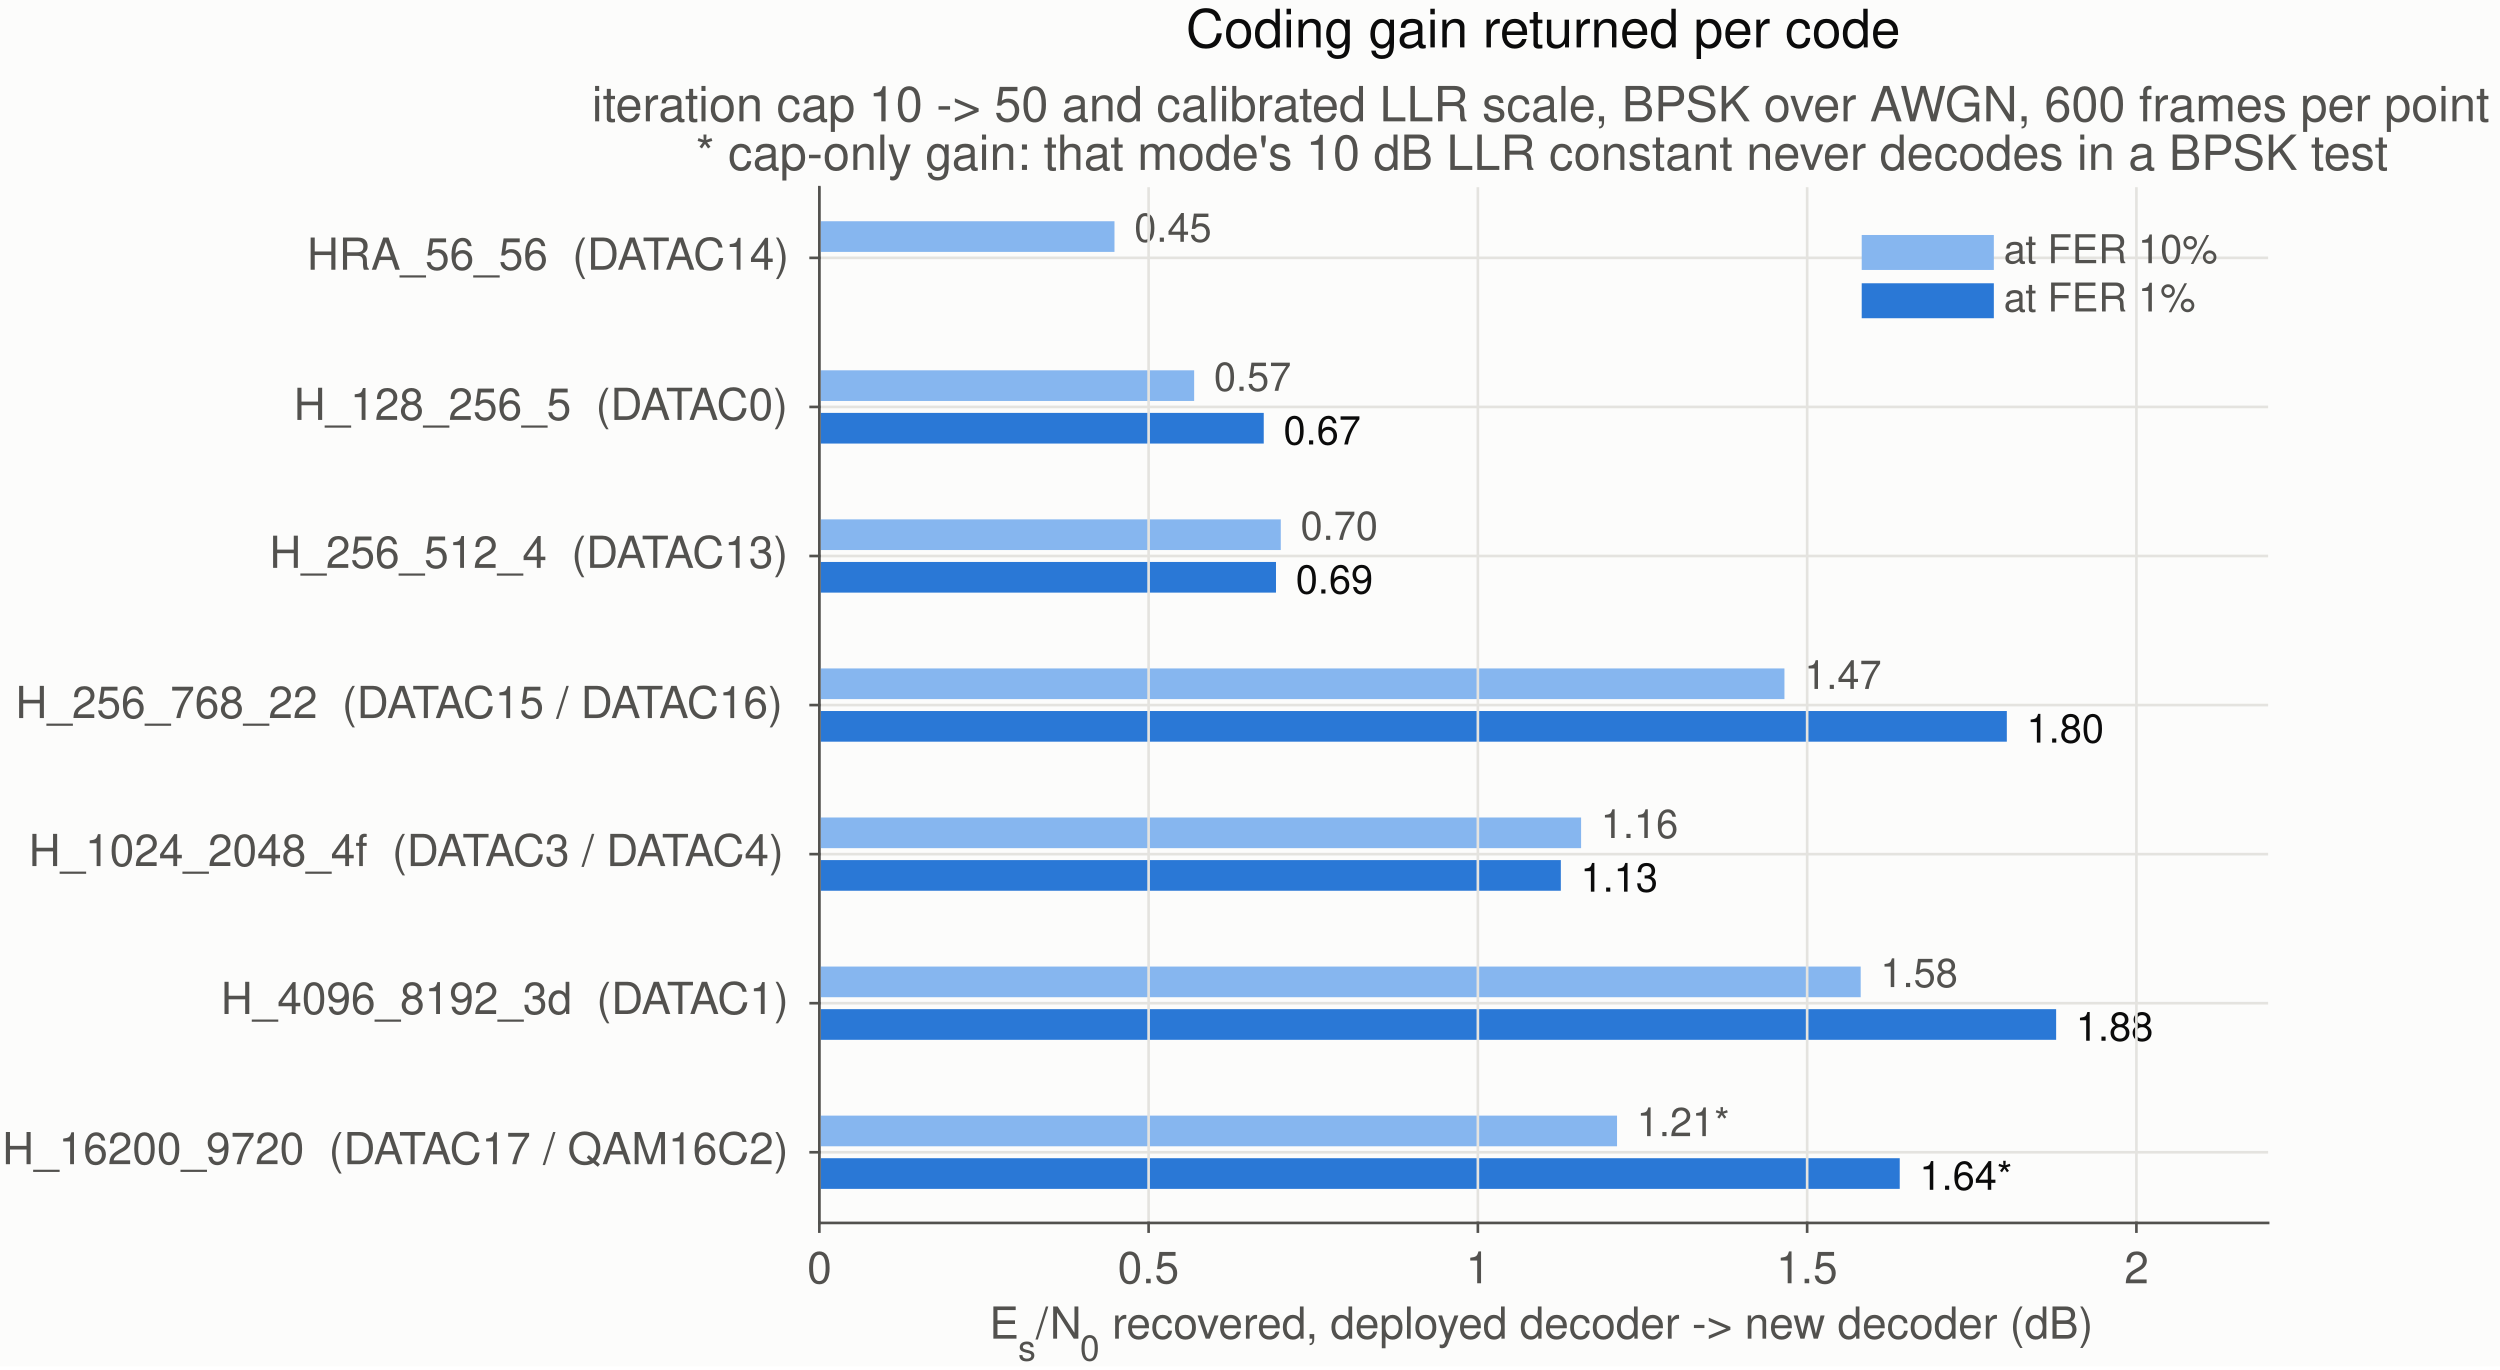
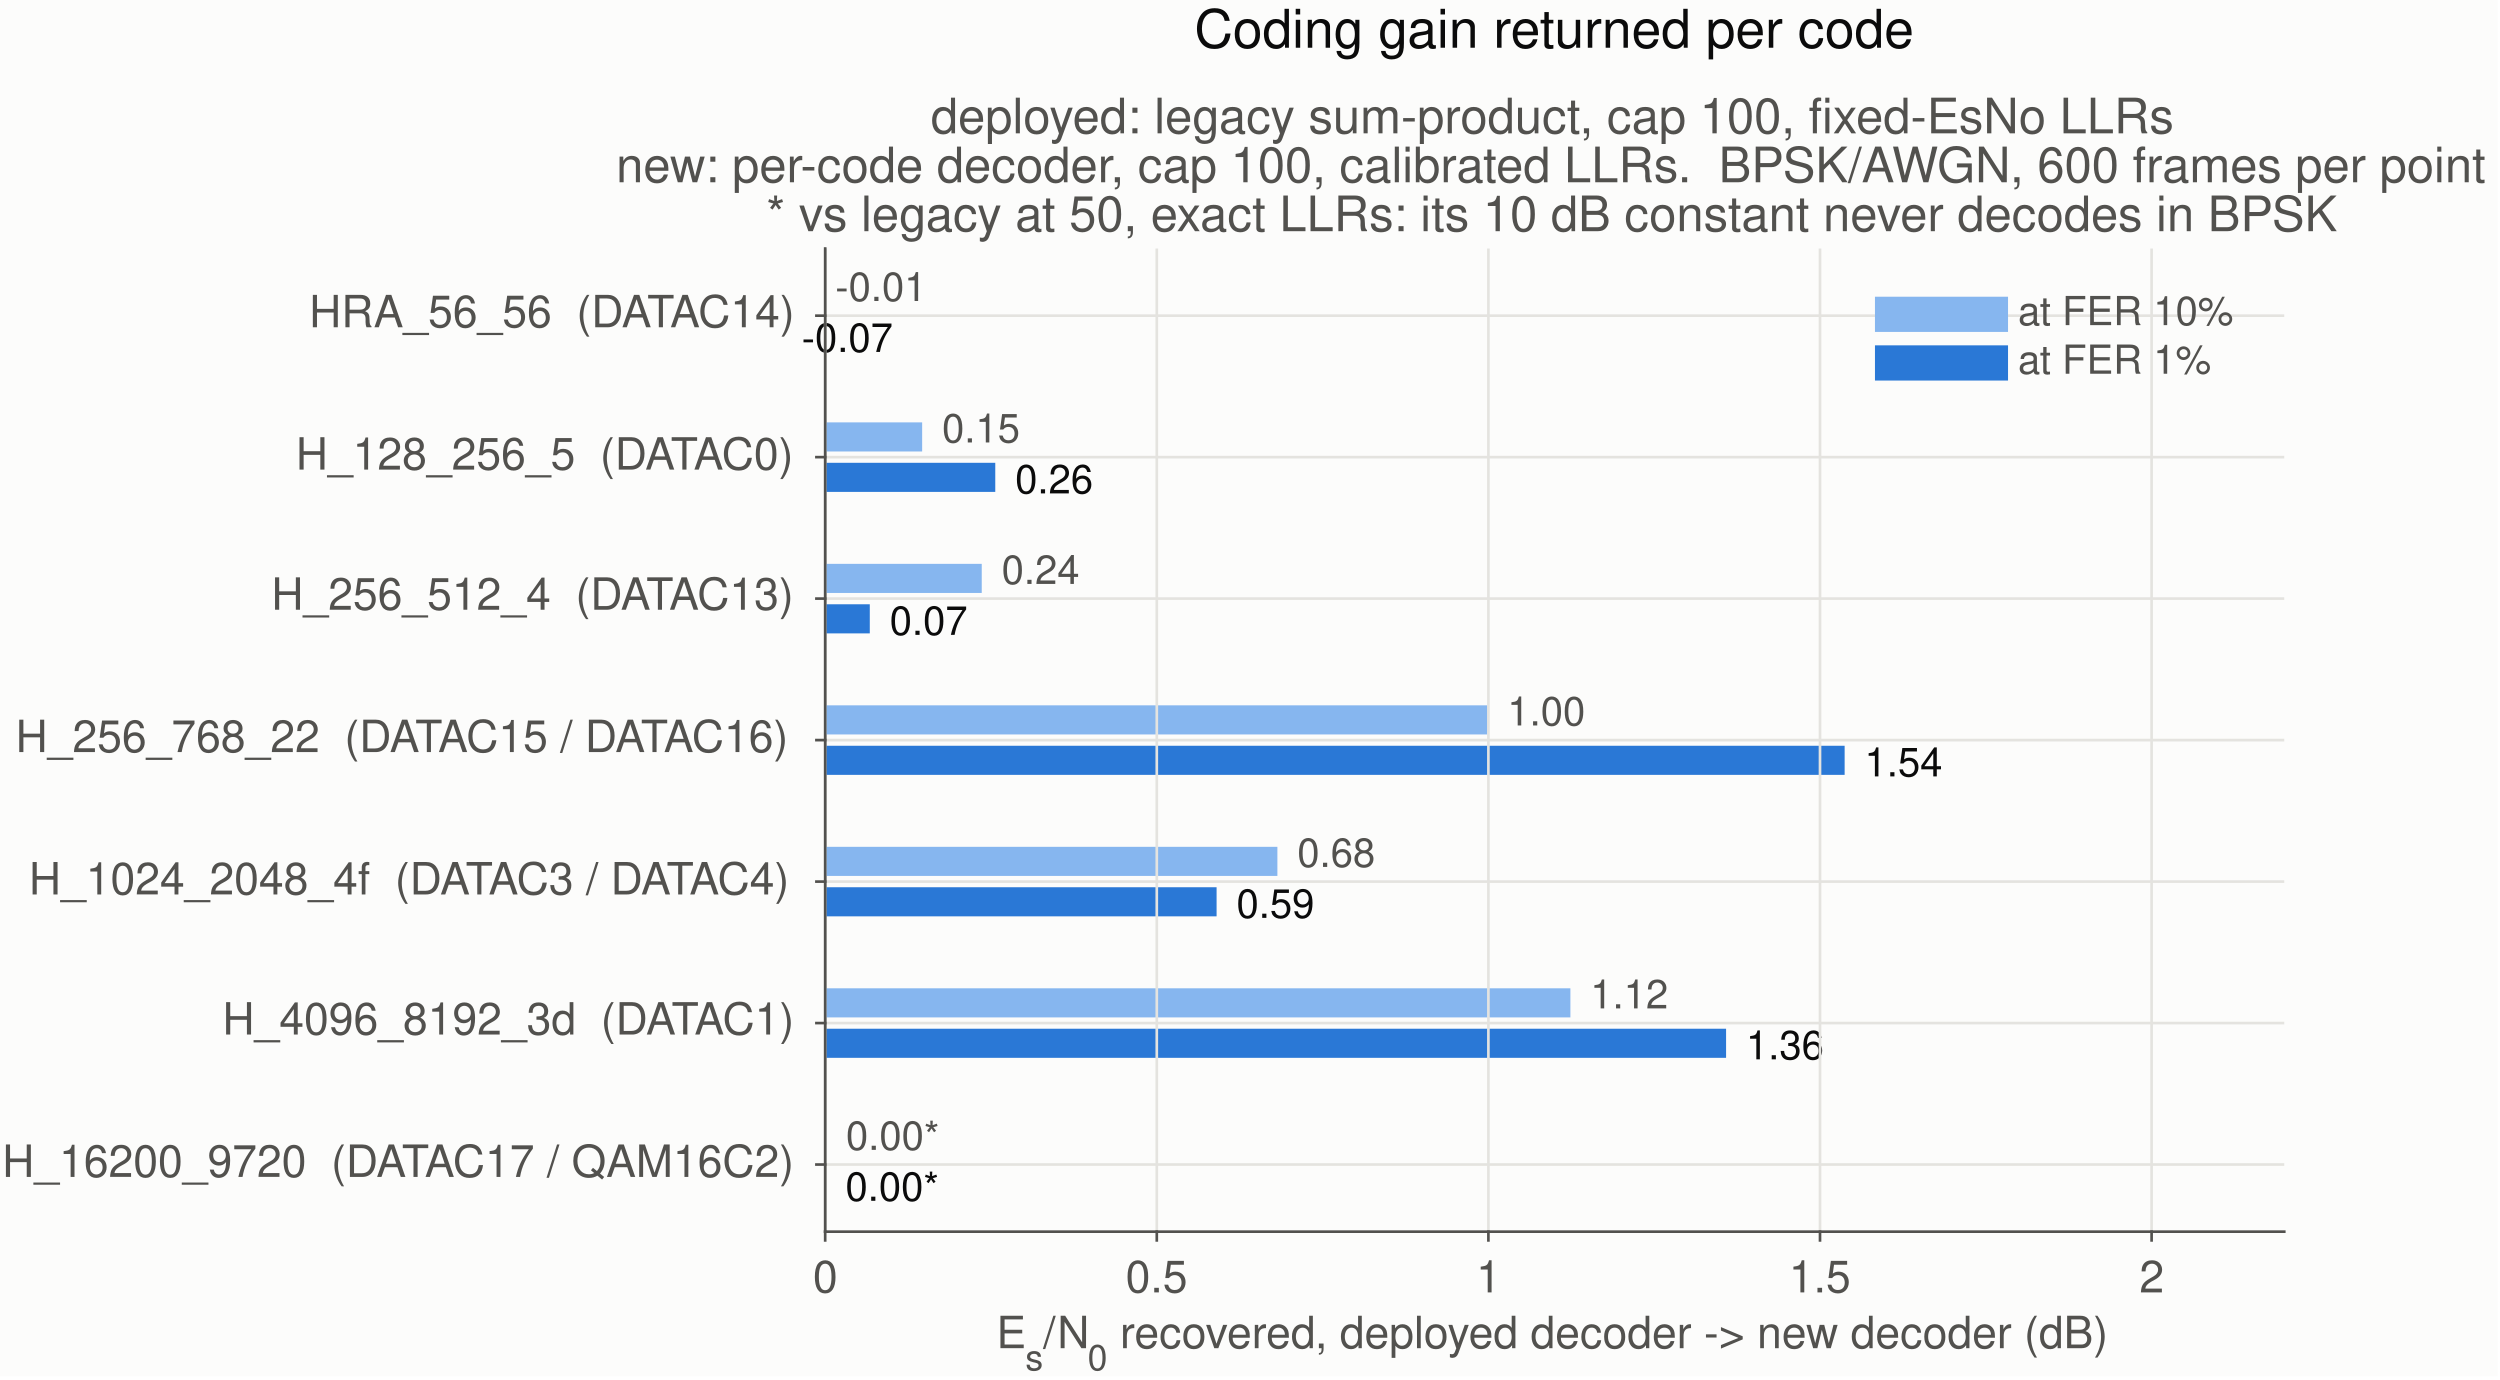
- <svg xmlns="http://www.w3.org/2000/svg" width="199.672mm" height="109.361mm" viewBox="0 0 566 310" version="1.1">
+ <svg xmlns="http://www.w3.org/2000/svg" width="198.261mm" height="109.361mm" viewBox="0 0 562 310" version="1.1">
  <defs>
</defs>
  <g fill="none" stroke="black" stroke-width="1" fill-rule="evenodd" stroke-linecap="square" stroke-linejoin="bevel">
    <g fill="#fcfcfb" fill-opacity="1" stroke="none" transform="matrix(0.5,0,0,0.5,-2.5,-3.625)" font-family=".AppleSystemUIFont" font-size="13" font-weight="400" font-style="normal">
-       <path vector-effect="none" fill-rule="evenodd" d="M4,6 L1137,6 L1137,626 L4,626 L4,6" />
+       <path vector-effect="none" fill-rule="evenodd" d="M4,6 L1128,6 L1128,626 L4,626 L4,6" />
    </g>
    <g fill="#fcfcfb" fill-opacity="1" stroke="none" transform="matrix(5e-05,0,0,5e-05,-2.5,-3.625)" font-family=".AppleSystemUIFont" font-size="13" font-weight="400" font-style="normal">
-       <path vector-effect="none" fill-rule="evenodd" d="M1.032e+07,920000 L3.76e+06,920000 L3.76e+06,5.61e+06 L1.032e+07,5.61e+06 L1.032e+07,920000" />
+       <path vector-effect="none" fill-rule="evenodd" d="M1.032e+07,1.19e+06 L3.76e+06,1.19e+06 L3.76e+06,5.61e+06 L1.032e+07,5.61e+06 L1.032e+07,1.19e+06" />
    </g>
    <g fill="#0b0b0b" fill-opacity="1" stroke="#0b0b0b" stroke-opacity="1" stroke-width="1" stroke-linecap="square" stroke-linejoin="bevel" transform="matrix(0.5,0,0,0.5,268.5,10.5)" font-family="Helvetica" font-size="24" font-weight="400" font-style="normal">
      <text fill="#0b0b0b" fill-opacity="1" stroke="none" xml:space="preserve" x="0" y="0.469" font-family="Helvetica" font-size="24" font-weight="400" font-style="normal">Coding gain returned per code</text>
    </g>
-     <g fill="#52514e" fill-opacity="1" stroke="#52514e" stroke-opacity="1" stroke-width="1" stroke-linecap="square" stroke-linejoin="bevel" transform="matrix(0.5,0,0,0.5,134,27.5)" font-family="Helvetica" font-size="22" font-weight="400" font-style="normal">
-       <text fill="#52514e" fill-opacity="1" stroke="none" xml:space="preserve" x="0" y="-0.062" font-family="Helvetica" font-size="22" font-weight="400" font-style="normal">iteration cap 10 -&gt; 50 and calibrated LLR scale, BPSK over AWGN, 600 frames per point</text>
-     </g>
-     <g fill="#52514e" fill-opacity="1" stroke="#52514e" stroke-opacity="1" stroke-width="1" stroke-linecap="square" stroke-linejoin="bevel" transform="matrix(0.5,0,0,0.5,157.5,38.5)" font-family="Helvetica" font-size="22" font-weight="400" font-style="normal">
-       <text fill="#52514e" fill-opacity="1" stroke="none" xml:space="preserve" x="0" y="-0.062" font-family="Helvetica" font-size="22" font-weight="400" font-style="normal">* cap-only gain: that mode's 10 dB LLR constant never decodes in a BPSK test</text>
+     <g fill="#52514e" fill-opacity="1" stroke="#52514e" stroke-opacity="1" stroke-width="1" stroke-linecap="square" stroke-linejoin="bevel" transform="matrix(0.5,0,0,0.5,209.25,30)" font-family="Helvetica" font-size="22" font-weight="400" font-style="normal">
+       <text fill="#52514e" fill-opacity="1" stroke="none" xml:space="preserve" x="0" y="-0.062" font-family="Helvetica" font-size="22" font-weight="400" font-style="normal">deployed: legacy sum-product, cap 100, fixed-EsNo LLRs</text>
+     </g>
+     <g fill="#52514e" fill-opacity="1" stroke="#52514e" stroke-opacity="1" stroke-width="1" stroke-linecap="square" stroke-linejoin="bevel" transform="matrix(0.5,0,0,0.5,138.5,41)" font-family="Helvetica" font-size="22" font-weight="400" font-style="normal">
+       <text fill="#52514e" fill-opacity="1" stroke="none" xml:space="preserve" x="0" y="-0.062" font-family="Helvetica" font-size="22" font-weight="400" font-style="normal">new: per-code decoder, cap 100, calibrated LLRs.  BPSK/AWGN, 600 frames per point</text>
+     </g>
+     <g fill="#52514e" fill-opacity="1" stroke="#52514e" stroke-opacity="1" stroke-width="1" stroke-linecap="square" stroke-linejoin="bevel" transform="matrix(0.5,0,0,0.5,172.25,52)" font-family="Helvetica" font-size="22" font-weight="400" font-style="normal">
+       <text fill="#52514e" fill-opacity="1" stroke="none" xml:space="preserve" x="0" y="-0.062" font-family="Helvetica" font-size="22" font-weight="400" font-style="normal">* vs legacy at 50, exact LLRs: its 10 dB constant never decodes in BPSK</text>
    </g>
    <g fill="#52514e" fill-opacity="1" stroke="#52514e" stroke-opacity="1" stroke-width="1" stroke-linecap="butt" stroke-linejoin="round" transform="matrix(0.5,0,0,0.5,-2.5,-3.625)" font-family="Helvetica" font-size="22" font-weight="400" font-style="normal">
-       <polyline fill="none" vector-effect="none" points="376,561 376,92 " />
-     </g>
-     <g fill="#86b6ef" fill-opacity="1" stroke="none" transform="matrix(5e-05,0,0,5e-05,-2.5,-3.625)" font-family="Helvetica" font-size="22" font-weight="400" font-style="normal">
-       <path vector-effect="none" fill-rule="evenodd" d="M5.09635e+06,1.07428e+06 L3.76e+06,1.07428e+06 L3.76e+06,1.21313e+06 L5.09635e+06,1.21313e+06 L5.09635e+06,1.07428e+06" />
-     </g>
-     <g fill="#86b6ef" fill-opacity="1" stroke="none" transform="matrix(5e-05,0,0,5e-05,-2.5,-3.625)" font-family="Helvetica" font-size="22" font-weight="400" font-style="normal">
-       <path vector-effect="none" fill-rule="evenodd" d="M5.45709e+06,1.74924e+06 L3.76e+06,1.74924e+06 L3.76e+06,1.88808e+06 L5.45709e+06,1.88808e+06 L5.45709e+06,1.74924e+06" />
-     </g>
-     <g fill="#86b6ef" fill-opacity="1" stroke="none" transform="matrix(5e-05,0,0,5e-05,-2.5,-3.625)" font-family="Helvetica" font-size="22" font-weight="400" font-style="normal">
-       <path vector-effect="none" fill-rule="evenodd" d="M5.84936e+06,2.42419e+06 L3.76e+06,2.42419e+06 L3.76e+06,2.56304e+06 L5.84936e+06,2.56304e+06 L5.84936e+06,2.42419e+06" />
-     </g>
-     <g fill="#86b6ef" fill-opacity="1" stroke="none" transform="matrix(5e-05,0,0,5e-05,-2.5,-3.625)" font-family="Helvetica" font-size="22" font-weight="400" font-style="normal">
-       <path vector-effect="none" fill-rule="evenodd" d="M8.12995e+06,3.09915e+06 L3.76e+06,3.09915e+06 L3.76e+06,3.238e+06 L8.12995e+06,3.238e+06 L8.12995e+06,3.09915e+06" />
-     </g>
-     <g fill="#86b6ef" fill-opacity="1" stroke="none" transform="matrix(5e-05,0,0,5e-05,-2.5,-3.625)" font-family="Helvetica" font-size="22" font-weight="400" font-style="normal">
-       <path vector-effect="none" fill-rule="evenodd" d="M7.20918e+06,3.77411e+06 L3.76e+06,3.77411e+06 L3.76e+06,3.91296e+06 L7.20918e+06,3.91296e+06 L7.20918e+06,3.77411e+06" />
-     </g>
-     <g fill="#86b6ef" fill-opacity="1" stroke="none" transform="matrix(5e-05,0,0,5e-05,-2.5,-3.625)" font-family="Helvetica" font-size="22" font-weight="400" font-style="normal">
-       <path vector-effect="none" fill-rule="evenodd" d="M8.4752e+06,4.44907e+06 L3.76e+06,4.44907e+06 L3.76e+06,4.58792e+06 L8.4752e+06,4.58792e+06 L8.4752e+06,4.44907e+06" />
-     </g>
-     <g fill="#86b6ef" fill-opacity="1" stroke="none" transform="matrix(5e-05,0,0,5e-05,-2.5,-3.625)" font-family="Helvetica" font-size="22" font-weight="400" font-style="normal">
-       <path vector-effect="none" fill-rule="evenodd" d="M7.37194e+06,5.12403e+06 L3.76e+06,5.12403e+06 L3.76e+06,5.26288e+06 L7.37194e+06,5.26288e+06 L7.37194e+06,5.12403e+06" />
-     </g>
-     <g fill="#2a78d6" fill-opacity="1" stroke="none" transform="matrix(5e-05,0,0,5e-05,-2.5,-3.625)" font-family="Helvetica" font-size="22" font-weight="400" font-style="normal">
-       <path vector-effect="none" fill-rule="evenodd" d="M5.77221e+06,1.94208e+06 L3.76e+06,1.94208e+06 L3.76e+06,2.08093e+06 L5.77221e+06,2.08093e+06 L5.77221e+06,1.94208e+06" />
-     </g>
-     <g fill="#2a78d6" fill-opacity="1" stroke="none" transform="matrix(5e-05,0,0,5e-05,-2.5,-3.625)" font-family="Helvetica" font-size="22" font-weight="400" font-style="normal">
-       <path vector-effect="none" fill-rule="evenodd" d="M5.82767e+06,2.61704e+06 L3.76e+06,2.61704e+06 L3.76e+06,2.75589e+06 L5.82767e+06,2.75589e+06 L5.82767e+06,2.61704e+06" />
-     </g>
-     <g fill="#2a78d6" fill-opacity="1" stroke="none" transform="matrix(5e-05,0,0,5e-05,-2.5,-3.625)" font-family="Helvetica" font-size="22" font-weight="400" font-style="normal">
-       <path vector-effect="none" fill-rule="evenodd" d="M9.1369e+06,3.292e+06 L3.76e+06,3.292e+06 L3.76e+06,3.43085e+06 L9.1369e+06,3.43085e+06 L9.1369e+06,3.292e+06" />
-     </g>
-     <g fill="#2a78d6" fill-opacity="1" stroke="none" transform="matrix(5e-05,0,0,5e-05,-2.5,-3.625)" font-family="Helvetica" font-size="22" font-weight="400" font-style="normal">
-       <path vector-effect="none" fill-rule="evenodd" d="M7.11742e+06,3.96696e+06 L3.76e+06,3.96696e+06 L3.76e+06,4.10581e+06 L7.11742e+06,4.10581e+06 L7.11742e+06,3.96696e+06" />
-     </g>
-     <g fill="#2a78d6" fill-opacity="1" stroke="none" transform="matrix(5e-05,0,0,5e-05,-2.5,-3.625)" font-family="Helvetica" font-size="22" font-weight="400" font-style="normal">
-       <path vector-effect="none" fill-rule="evenodd" d="M9.36019e+06,4.64192e+06 L3.76e+06,4.64192e+06 L3.76e+06,4.78077e+06 L9.36019e+06,4.78077e+06 L9.36019e+06,4.64192e+06" />
-     </g>
-     <g fill="#2a78d6" fill-opacity="1" stroke="none" transform="matrix(5e-05,0,0,5e-05,-2.5,-3.625)" font-family="Helvetica" font-size="22" font-weight="400" font-style="normal">
-       <path vector-effect="none" fill-rule="evenodd" d="M8.65199e+06,5.31688e+06 L3.76e+06,5.31688e+06 L3.76e+06,5.45572e+06 L8.65199e+06,5.45572e+06 L8.65199e+06,5.31688e+06" />
-     </g>
-     <g fill="#52514e" fill-opacity="1" stroke="#52514e" stroke-opacity="1" stroke-width="1" stroke-linecap="square" stroke-linejoin="bevel" transform="matrix(0.5,0,0,0.5,256.79,54.8065)" font-family="Helvetica" font-size="18" font-weight="400" font-style="normal">
-       <text fill="#52514e" fill-opacity="1" stroke="none" xml:space="preserve" x="0" y="-0.141" font-family="Helvetica" font-size="18" font-weight="400" font-style="normal">0.45</text>
-     </g>
-     <g fill="#52514e" fill-opacity="1" stroke="#52514e" stroke-opacity="1" stroke-width="1" stroke-linecap="square" stroke-linejoin="bevel" transform="matrix(0.5,0,0,0.5,274.827,88.5545)" font-family="Helvetica" font-size="18" font-weight="400" font-style="normal">
-       <text fill="#52514e" fill-opacity="1" stroke="none" xml:space="preserve" x="0" y="-0.141" font-family="Helvetica" font-size="18" font-weight="400" font-style="normal">0.57</text>
-     </g>
-     <g fill="#0b0b0b" fill-opacity="1" stroke="#0b0b0b" stroke-opacity="1" stroke-width="1" stroke-linecap="square" stroke-linejoin="bevel" transform="matrix(0.5,0,0,0.5,290.583,100.704)" font-family="Helvetica" font-size="18" font-weight="400" font-style="normal">
-       <text fill="#0b0b0b" fill-opacity="1" stroke="none" xml:space="preserve" x="0" y="-0.141" font-family="Helvetica" font-size="18" font-weight="400" font-style="normal">0.67</text>
-     </g>
-     <g fill="#52514e" fill-opacity="1" stroke="#52514e" stroke-opacity="1" stroke-width="1" stroke-linecap="square" stroke-linejoin="bevel" transform="matrix(0.5,0,0,0.5,294.441,122.302)" font-family="Helvetica" font-size="18" font-weight="400" font-style="normal">
-       <text fill="#52514e" fill-opacity="1" stroke="none" xml:space="preserve" x="0" y="-0.141" font-family="Helvetica" font-size="18" font-weight="400" font-style="normal">0.70</text>
-     </g>
-     <g fill="#0b0b0b" fill-opacity="1" stroke="#0b0b0b" stroke-opacity="1" stroke-width="1" stroke-linecap="square" stroke-linejoin="bevel" transform="matrix(0.5,0,0,0.5,293.356,134.452)" font-family="Helvetica" font-size="18" font-weight="400" font-style="normal">
-       <text fill="#0b0b0b" fill-opacity="1" stroke="none" xml:space="preserve" x="0" y="-0.141" font-family="Helvetica" font-size="18" font-weight="400" font-style="normal">0.69</text>
-     </g>
-     <g fill="#52514e" fill-opacity="1" stroke="#52514e" stroke-opacity="1" stroke-width="1" stroke-linecap="square" stroke-linejoin="bevel" transform="matrix(0.5,0,0,0.5,408.47,156.05)" font-family="Helvetica" font-size="18" font-weight="400" font-style="normal">
-       <text fill="#52514e" fill-opacity="1" stroke="none" xml:space="preserve" x="0" y="-0.141" font-family="Helvetica" font-size="18" font-weight="400" font-style="normal">1.47</text>
-     </g>
-     <g fill="#0b0b0b" fill-opacity="1" stroke="#0b0b0b" stroke-opacity="1" stroke-width="1" stroke-linecap="square" stroke-linejoin="bevel" transform="matrix(0.5,0,0,0.5,458.818,168.2)" font-family="Helvetica" font-size="18" font-weight="400" font-style="normal">
-       <text fill="#0b0b0b" fill-opacity="1" stroke="none" xml:space="preserve" x="0" y="-0.141" font-family="Helvetica" font-size="18" font-weight="400" font-style="normal">1.80</text>
-     </g>
-     <g fill="#52514e" fill-opacity="1" stroke="#52514e" stroke-opacity="1" stroke-width="1" stroke-linecap="square" stroke-linejoin="bevel" transform="matrix(0.5,0,0,0.5,362.432,189.798)" font-family="Helvetica" font-size="18" font-weight="400" font-style="normal">
-       <text fill="#52514e" fill-opacity="1" stroke="none" xml:space="preserve" x="0" y="-0.141" font-family="Helvetica" font-size="18" font-weight="400" font-style="normal">1.16</text>
-     </g>
-     <g fill="#0b0b0b" fill-opacity="1" stroke="#0b0b0b" stroke-opacity="1" stroke-width="1" stroke-linecap="square" stroke-linejoin="bevel" transform="matrix(0.5,0,0,0.5,357.844,201.948)" font-family="Helvetica" font-size="18" font-weight="400" font-style="normal">
-       <text fill="#0b0b0b" fill-opacity="1" stroke="none" xml:space="preserve" x="0" y="-0.141" font-family="Helvetica" font-size="18" font-weight="400" font-style="normal">1.13</text>
-     </g>
-     <g fill="#52514e" fill-opacity="1" stroke="#52514e" stroke-opacity="1" stroke-width="1" stroke-linecap="square" stroke-linejoin="bevel" transform="matrix(0.5,0,0,0.5,425.733,223.546)" font-family="Helvetica" font-size="18" font-weight="400" font-style="normal">
-       <text fill="#52514e" fill-opacity="1" stroke="none" xml:space="preserve" x="0" y="-0.141" font-family="Helvetica" font-size="18" font-weight="400" font-style="normal">1.58</text>
-     </g>
-     <g fill="#0b0b0b" fill-opacity="1" stroke="#0b0b0b" stroke-opacity="1" stroke-width="1" stroke-linecap="square" stroke-linejoin="bevel" transform="matrix(0.5,0,0,0.5,469.982,235.696)" font-family="Helvetica" font-size="18" font-weight="400" font-style="normal">
-       <text fill="#0b0b0b" fill-opacity="1" stroke="none" xml:space="preserve" x="0" y="-0.141" font-family="Helvetica" font-size="18" font-weight="400" font-style="normal">1.88</text>
-     </g>
-     <g fill="#52514e" fill-opacity="1" stroke="#52514e" stroke-opacity="1" stroke-width="1" stroke-linecap="square" stroke-linejoin="bevel" transform="matrix(0.5,0,0,0.5,370.57,257.294)" font-family="Helvetica" font-size="18" font-weight="400" font-style="normal">
-       <text fill="#52514e" fill-opacity="1" stroke="none" xml:space="preserve" x="0" y="-0.141" font-family="Helvetica" font-size="18" font-weight="400" font-style="normal">1.21*</text>
-     </g>
-     <g fill="#0b0b0b" fill-opacity="1" stroke="#0b0b0b" stroke-opacity="1" stroke-width="1" stroke-linecap="square" stroke-linejoin="bevel" transform="matrix(0.5,0,0,0.5,434.572,269.443)" font-family="Helvetica" font-size="18" font-weight="400" font-style="normal">
-       <text fill="#0b0b0b" fill-opacity="1" stroke="none" xml:space="preserve" x="0" y="-0.141" font-family="Helvetica" font-size="18" font-weight="400" font-style="normal">1.64*</text>
+       <polyline fill="none" vector-effect="none" points="376,561 376,119 " />
+     </g>
+     <g fill="#86b6ef" fill-opacity="1" stroke="none" transform="matrix(5e-05,0,0,5e-05,-2.5,-3.625)" font-family="Helvetica" font-size="22" font-weight="400" font-style="normal">
+       <path vector-effect="none" fill-rule="evenodd" d="M4.19597e+06,1.9715e+06 L3.76e+06,1.9715e+06 L3.76e+06,2.10235e+06 L4.19597e+06,2.10235e+06 L4.19597e+06,1.9715e+06" />
+     </g>
+     <g fill="#86b6ef" fill-opacity="1" stroke="none" transform="matrix(5e-05,0,0,5e-05,-2.5,-3.625)" font-family="Helvetica" font-size="22" font-weight="400" font-style="normal">
+       <path vector-effect="none" fill-rule="evenodd" d="M4.46389e+06,2.6076e+06 L3.76e+06,2.6076e+06 L3.76e+06,2.73845e+06 L4.46389e+06,2.73845e+06 L4.46389e+06,2.6076e+06" />
+     </g>
+     <g fill="#86b6ef" fill-opacity="1" stroke="none" transform="matrix(5e-05,0,0,5e-05,-2.5,-3.625)" font-family="Helvetica" font-size="22" font-weight="400" font-style="normal">
+       <path vector-effect="none" fill-rule="evenodd" d="M6.73752e+06,3.2437e+06 L3.76e+06,3.2437e+06 L3.76e+06,3.37456e+06 L6.73752e+06,3.37456e+06 L6.73752e+06,3.2437e+06" />
+     </g>
+     <g fill="#86b6ef" fill-opacity="1" stroke="none" transform="matrix(5e-05,0,0,5e-05,-2.5,-3.625)" font-family="Helvetica" font-size="22" font-weight="400" font-style="normal">
+       <path vector-effect="none" fill-rule="evenodd" d="M5.79315e+06,3.8798e+06 L3.76e+06,3.8798e+06 L3.76e+06,4.01066e+06 L5.79315e+06,4.01066e+06 L5.79315e+06,3.8798e+06" />
+     </g>
+     <g fill="#86b6ef" fill-opacity="1" stroke="none" transform="matrix(5e-05,0,0,5e-05,-2.5,-3.625)" font-family="Helvetica" font-size="22" font-weight="400" font-style="normal">
+       <path vector-effect="none" fill-rule="evenodd" d="M7.1105e+06,4.5159e+06 L3.76e+06,4.5159e+06 L3.76e+06,4.64676e+06 L7.1105e+06,4.64676e+06 L7.1105e+06,4.5159e+06" />
+     </g>
+     <g fill="#86b6ef" fill-opacity="1" stroke="none" transform="matrix(5e-05,0,0,5e-05,-2.5,-3.625)" font-family="Helvetica" font-size="22" font-weight="400" font-style="normal">
+       <path vector-effect="none" fill-rule="evenodd" d="M3.76392e+06,5.15201e+06 L3.76e+06,5.15201e+06 L3.76e+06,5.28286e+06 L3.76392e+06,5.28286e+06 L3.76392e+06,5.15201e+06" />
+     </g>
+     <g fill="#2a78d6" fill-opacity="1" stroke="none" transform="matrix(5e-05,0,0,5e-05,-2.5,-3.625)" font-family="Helvetica" font-size="22" font-weight="400" font-style="normal">
+       <path vector-effect="none" fill-rule="evenodd" d="M4.52473e+06,2.15324e+06 L3.76e+06,2.15324e+06 L3.76e+06,2.2841e+06 L4.52473e+06,2.2841e+06 L4.52473e+06,2.15324e+06" />
+     </g>
+     <g fill="#2a78d6" fill-opacity="1" stroke="none" transform="matrix(5e-05,0,0,5e-05,-2.5,-3.625)" font-family="Helvetica" font-size="22" font-weight="400" font-style="normal">
+       <path vector-effect="none" fill-rule="evenodd" d="M3.96056e+06,2.78934e+06 L3.76e+06,2.78934e+06 L3.76e+06,2.9202e+06 L3.96056e+06,2.9202e+06 L3.96056e+06,2.78934e+06" />
+     </g>
+     <g fill="#2a78d6" fill-opacity="1" stroke="none" transform="matrix(5e-05,0,0,5e-05,-2.5,-3.625)" font-family="Helvetica" font-size="22" font-weight="400" font-style="normal">
+       <path vector-effect="none" fill-rule="evenodd" d="M8.34349e+06,3.42544e+06 L3.76e+06,3.42544e+06 L3.76e+06,3.5563e+06 L8.34349e+06,3.5563e+06 L8.34349e+06,3.42544e+06" />
+     </g>
+     <g fill="#2a78d6" fill-opacity="1" stroke="none" transform="matrix(5e-05,0,0,5e-05,-2.5,-3.625)" font-family="Helvetica" font-size="22" font-weight="400" font-style="normal">
+       <path vector-effect="none" fill-rule="evenodd" d="M5.51978e+06,4.06155e+06 L3.76e+06,4.06155e+06 L3.76e+06,4.1924e+06 L5.51978e+06,4.1924e+06 L5.51978e+06,4.06155e+06" />
+     </g>
+     <g fill="#2a78d6" fill-opacity="1" stroke="none" transform="matrix(5e-05,0,0,5e-05,-2.5,-3.625)" font-family="Helvetica" font-size="22" font-weight="400" font-style="normal">
+       <path vector-effect="none" fill-rule="evenodd" d="M7.81045e+06,4.69765e+06 L3.76e+06,4.69765e+06 L3.76e+06,4.8285e+06 L7.81045e+06,4.8285e+06 L7.81045e+06,4.69765e+06" />
+     </g>
+     <g fill="#2a78d6" fill-opacity="1" stroke="none" transform="matrix(5e-05,0,0,5e-05,-2.5,-3.625)" font-family="Helvetica" font-size="22" font-weight="400" font-style="normal">
+       <path vector-effect="none" fill-rule="evenodd" d="M3.76172e+06,5.33375e+06 L3.76e+06,5.33375e+06 L3.76e+06,5.46461e+06 L3.76172e+06,5.46461e+06 L3.76172e+06,5.33375e+06" />
+     </g>
+     <g fill="#52514e" fill-opacity="1" stroke="#52514e" stroke-opacity="1" stroke-width="1" stroke-linecap="square" stroke-linejoin="bevel" transform="matrix(0.5,0,0,0.5,187.762,67.7348)" font-family="Helvetica" font-size="18" font-weight="400" font-style="normal">
+       <text fill="#52514e" fill-opacity="1" stroke="none" xml:space="preserve" x="0" y="-0.141" font-family="Helvetica" font-size="18" font-weight="400" font-style="normal">-0.01</text>
+     </g>
+     <g fill="#0b0b0b" fill-opacity="1" stroke="#0b0b0b" stroke-opacity="1" stroke-width="1" stroke-linecap="square" stroke-linejoin="bevel" transform="matrix(0.5,0,0,0.5,180.213,79.1846)" font-family="Helvetica" font-size="18" font-weight="400" font-style="normal">
+       <text fill="#0b0b0b" fill-opacity="1" stroke="none" xml:space="preserve" x="0" y="-0.141" font-family="Helvetica" font-size="18" font-weight="400" font-style="normal">-0.07</text>
+     </g>
+     <g fill="#52514e" fill-opacity="1" stroke="#52514e" stroke-opacity="1" stroke-width="1" stroke-linecap="square" stroke-linejoin="bevel" transform="matrix(0.5,0,0,0.5,211.771,99.5399)" font-family="Helvetica" font-size="18" font-weight="400" font-style="normal">
+       <text fill="#52514e" fill-opacity="1" stroke="none" xml:space="preserve" x="0" y="-0.141" font-family="Helvetica" font-size="18" font-weight="400" font-style="normal">0.15</text>
+     </g>
+     <g fill="#0b0b0b" fill-opacity="1" stroke="#0b0b0b" stroke-opacity="1" stroke-width="1" stroke-linecap="square" stroke-linejoin="bevel" transform="matrix(0.5,0,0,0.5,228.209,110.99)" font-family="Helvetica" font-size="18" font-weight="400" font-style="normal">
+       <text fill="#0b0b0b" fill-opacity="1" stroke="none" xml:space="preserve" x="0" y="-0.141" font-family="Helvetica" font-size="18" font-weight="400" font-style="normal">0.26</text>
+     </g>
+     <g fill="#52514e" fill-opacity="1" stroke="#52514e" stroke-opacity="1" stroke-width="1" stroke-linecap="square" stroke-linejoin="bevel" transform="matrix(0.5,0,0,0.5,225.167,131.345)" font-family="Helvetica" font-size="18" font-weight="400" font-style="normal">
+       <text fill="#52514e" fill-opacity="1" stroke="none" xml:space="preserve" x="0" y="-0.141" font-family="Helvetica" font-size="18" font-weight="400" font-style="normal">0.24</text>
+     </g>
+     <g fill="#0b0b0b" fill-opacity="1" stroke="#0b0b0b" stroke-opacity="1" stroke-width="1" stroke-linecap="square" stroke-linejoin="bevel" transform="matrix(0.5,0,0,0.5,200.001,142.795)" font-family="Helvetica" font-size="18" font-weight="400" font-style="normal">
+       <text fill="#0b0b0b" fill-opacity="1" stroke="none" xml:space="preserve" x="0" y="-0.141" font-family="Helvetica" font-size="18" font-weight="400" font-style="normal">0.07</text>
+     </g>
+     <g fill="#52514e" fill-opacity="1" stroke="#52514e" stroke-opacity="1" stroke-width="1" stroke-linecap="square" stroke-linejoin="bevel" transform="matrix(0.5,0,0,0.5,338.849,163.15)" font-family="Helvetica" font-size="18" font-weight="400" font-style="normal">
+       <text fill="#52514e" fill-opacity="1" stroke="none" xml:space="preserve" x="0" y="-0.141" font-family="Helvetica" font-size="18" font-weight="400" font-style="normal">1.00</text>
+     </g>
+     <g fill="#0b0b0b" fill-opacity="1" stroke="#0b0b0b" stroke-opacity="1" stroke-width="1" stroke-linecap="square" stroke-linejoin="bevel" transform="matrix(0.5,0,0,0.5,419.147,174.6)" font-family="Helvetica" font-size="18" font-weight="400" font-style="normal">
+       <text fill="#0b0b0b" fill-opacity="1" stroke="none" xml:space="preserve" x="0" y="-0.141" font-family="Helvetica" font-size="18" font-weight="400" font-style="normal">1.54</text>
+     </g>
+     <g fill="#52514e" fill-opacity="1" stroke="#52514e" stroke-opacity="1" stroke-width="1" stroke-linecap="square" stroke-linejoin="bevel" transform="matrix(0.5,0,0,0.5,291.63,194.955)" font-family="Helvetica" font-size="18" font-weight="400" font-style="normal">
+       <text fill="#52514e" fill-opacity="1" stroke="none" xml:space="preserve" x="0" y="-0.141" font-family="Helvetica" font-size="18" font-weight="400" font-style="normal">0.68</text>
+     </g>
+     <g fill="#0b0b0b" fill-opacity="1" stroke="#0b0b0b" stroke-opacity="1" stroke-width="1" stroke-linecap="square" stroke-linejoin="bevel" transform="matrix(0.5,0,0,0.5,277.962,206.405)" font-family="Helvetica" font-size="18" font-weight="400" font-style="normal">
+       <text fill="#0b0b0b" fill-opacity="1" stroke="none" xml:space="preserve" x="0" y="-0.141" font-family="Helvetica" font-size="18" font-weight="400" font-style="normal">0.59</text>
+     </g>
+     <g fill="#52514e" fill-opacity="1" stroke="#52514e" stroke-opacity="1" stroke-width="1" stroke-linecap="square" stroke-linejoin="bevel" transform="matrix(0.5,0,0,0.5,357.498,226.76)" font-family="Helvetica" font-size="18" font-weight="400" font-style="normal">
+       <text fill="#52514e" fill-opacity="1" stroke="none" xml:space="preserve" x="0" y="-0.141" font-family="Helvetica" font-size="18" font-weight="400" font-style="normal">1.12</text>
+     </g>
+     <g fill="#0b0b0b" fill-opacity="1" stroke="#0b0b0b" stroke-opacity="1" stroke-width="1" stroke-linecap="square" stroke-linejoin="bevel" transform="matrix(0.5,0,0,0.5,392.495,238.21)" font-family="Helvetica" font-size="18" font-weight="400" font-style="normal">
+       <text fill="#0b0b0b" fill-opacity="1" stroke="none" xml:space="preserve" x="0" y="-0.141" font-family="Helvetica" font-size="18" font-weight="400" font-style="normal">1.36</text>
+     </g>
+     <g fill="#52514e" fill-opacity="1" stroke="#52514e" stroke-opacity="1" stroke-width="1" stroke-linecap="square" stroke-linejoin="bevel" transform="matrix(0.5,0,0,0.5,190.169,258.565)" font-family="Helvetica" font-size="18" font-weight="400" font-style="normal">
+       <text fill="#52514e" fill-opacity="1" stroke="none" xml:space="preserve" x="0" y="-0.141" font-family="Helvetica" font-size="18" font-weight="400" font-style="normal">0.00*</text>
+     </g>
+     <g fill="#0b0b0b" fill-opacity="1" stroke="#0b0b0b" stroke-opacity="1" stroke-width="1" stroke-linecap="square" stroke-linejoin="bevel" transform="matrix(0.5,0,0,0.5,190.059,270.015)" font-family="Helvetica" font-size="18" font-weight="400" font-style="normal">
+       <text fill="#0b0b0b" fill-opacity="1" stroke="none" xml:space="preserve" x="0" y="-0.141" font-family="Helvetica" font-size="18" font-weight="400" font-style="normal">0.00*</text>
    </g>
    <g fill="#e4e3df" fill-opacity="1" stroke="#e4e3df" stroke-opacity="1" stroke-width="1.2" stroke-linecap="butt" stroke-linejoin="round" transform="matrix(0.5,0,0,0.5,-2.5,-3.625)" font-family="Helvetica" font-size="18" font-weight="400" font-style="normal">
-       <polyline fill="none" vector-effect="none" points="376,561 376,92 " />
-       <polyline fill="none" vector-effect="none" points="525.091,561 525.091,92 " />
-       <polyline fill="none" vector-effect="none" points="674.182,561 674.182,92 " />
-       <polyline fill="none" vector-effect="none" points="823.273,561 823.273,92 " />
-       <polyline fill="none" vector-effect="none" points="972.364,561 972.364,92 " />
-       <polyline fill="none" vector-effect="none" points="376,124.012 1032,124.012 " />
-       <polyline fill="none" vector-effect="none" points="376,191.508 1032,191.508 " />
-       <polyline fill="none" vector-effect="none" points="376,259.004 1032,259.004 " />
-       <polyline fill="none" vector-effect="none" points="376,326.5 1032,326.5 " />
-       <polyline fill="none" vector-effect="none" points="376,393.996 1032,393.996 " />
-       <polyline fill="none" vector-effect="none" points="376,461.492 1032,461.492 " />
-       <polyline fill="none" vector-effect="none" points="376,528.988 1032,528.988 " />
+       <polyline fill="none" vector-effect="none" points="376,561 376,119 " />
+       <polyline fill="none" vector-effect="none" points="525.091,561 525.091,119 " />
+       <polyline fill="none" vector-effect="none" points="674.182,561 674.182,119 " />
+       <polyline fill="none" vector-effect="none" points="823.273,561 823.273,119 " />
+       <polyline fill="none" vector-effect="none" points="972.364,561 972.364,119 " />
+       <polyline fill="none" vector-effect="none" points="376,149.169 1032,149.169 " />
+       <polyline fill="none" vector-effect="none" points="376,212.78 1032,212.78 " />
+       <polyline fill="none" vector-effect="none" points="376,276.39 1032,276.39 " />
+       <polyline fill="none" vector-effect="none" points="376,340 1032,340 " />
+       <polyline fill="none" vector-effect="none" points="376,403.61 1032,403.61 " />
+       <polyline fill="none" vector-effect="none" points="376,467.22 1032,467.22 " />
+       <polyline fill="none" vector-effect="none" points="376,530.831 1032,530.831 " />
    </g>
    <g fill="#52514e" fill-opacity="1" stroke="#52514e" stroke-opacity="1" stroke-width="1" stroke-linecap="square" stroke-linejoin="bevel" transform="matrix(0.5,0,0,0.5,224,302.875)" font-family="Helvetica" font-size="20" font-weight="400" font-style="normal">
      <text fill="#52514e" fill-opacity="1" stroke="none" xml:space="preserve" x="0" y="0.391" font-family="Helvetica" font-size="20" font-weight="400" font-style="normal">E</text>
    </g>
    <g fill="#52514e" fill-opacity="1" stroke="#52514e" stroke-opacity="1" stroke-width="1" stroke-linecap="square" stroke-linejoin="bevel" transform="matrix(0.5,0,0,0.5,230.5,307.875)" font-family="Helvetica" font-size="16" font-weight="400" font-style="normal">
      <text fill="#52514e" fill-opacity="1" stroke="none" xml:space="preserve" x="0" y="0.312" font-family="Helvetica" font-size="16" font-weight="400" font-style="normal">s</text>
    </g>
    <g fill="#52514e" fill-opacity="1" stroke="#52514e" stroke-opacity="1" stroke-width="1" stroke-linecap="square" stroke-linejoin="bevel" transform="matrix(0.5,0,0,0.5,234.5,302.875)" font-family="Helvetica" font-size="20" font-weight="400" font-style="normal">
      <text fill="#52514e" fill-opacity="1" stroke="none" xml:space="preserve" x="0" y="0.391" font-family="Helvetica" font-size="20" font-weight="400" font-style="normal">/N</text>
    </g>
    <g fill="#52514e" fill-opacity="1" stroke="#52514e" stroke-opacity="1" stroke-width="1" stroke-linecap="square" stroke-linejoin="bevel" transform="matrix(0.5,0,0,0.5,244.5,307.875)" font-family="Helvetica" font-size="16" font-weight="400" font-style="normal">
      <text fill="#52514e" fill-opacity="1" stroke="none" xml:space="preserve" x="0" y="0.312" font-family="Helvetica" font-size="16" font-weight="400" font-style="normal">0</text>
    </g>
    <g fill="#52514e" fill-opacity="1" stroke="#52514e" stroke-opacity="1" stroke-width="1" stroke-linecap="square" stroke-linejoin="bevel" transform="matrix(0.5,0,0,0.5,249,302.875)" font-family="Helvetica" font-size="20" font-weight="400" font-style="normal">
      <text fill="#52514e" fill-opacity="1" stroke="none" xml:space="preserve" x="0" y="0.391" font-family="Helvetica" font-size="20" font-weight="400" font-style="normal"> recovered, deployed decoder -&gt; new decoder (dB)</text>
    </g>
    <g fill="#52514e" fill-opacity="1" stroke="#52514e" stroke-opacity="1" stroke-width="1.2" stroke-linecap="square" stroke-linejoin="round" transform="matrix(0.5,0,0,0.5,-2.5,-3.625)" font-family="Helvetica" font-size="20" font-weight="400" font-style="normal">
      <polyline fill="none" vector-effect="none" points="376,561 1032,561 " />
      <polyline fill="none" vector-effect="none" points="376,564.936 376,561 " />
      <polyline fill="none" vector-effect="none" points="525.091,564.936 525.091,561 " />
      <polyline fill="none" vector-effect="none" points="674.182,564.936 674.182,561 " />
      <polyline fill="none" vector-effect="none" points="823.273,564.936 823.273,561 " />
      <polyline fill="none" vector-effect="none" points="972.364,564.936 972.364,561 " />
    </g>
    <g fill="#52514e" fill-opacity="1" stroke="#52514e" stroke-opacity="1" stroke-width="1" stroke-linecap="square" stroke-linejoin="bevel" transform="matrix(0.5,0,0,0.5,182.75,290.343)" font-family="Helvetica" font-size="20" font-weight="400" font-style="normal">
      <text fill="#52514e" fill-opacity="1" stroke="none" xml:space="preserve" x="0" y="0.391" font-family="Helvetica" font-size="20" font-weight="400" font-style="normal">0</text>
    </g>
    <g fill="#52514e" fill-opacity="1" stroke="#52514e" stroke-opacity="1" stroke-width="1" stroke-linecap="square" stroke-linejoin="bevel" transform="matrix(0.5,0,0,0.5,253.045,290.343)" font-family="Helvetica" font-size="20" font-weight="400" font-style="normal">
      <text fill="#52514e" fill-opacity="1" stroke="none" xml:space="preserve" x="0" y="0.391" font-family="Helvetica" font-size="20" font-weight="400" font-style="normal">0.5</text>
    </g>
    <g fill="#52514e" fill-opacity="1" stroke="#52514e" stroke-opacity="1" stroke-width="1" stroke-linecap="square" stroke-linejoin="bevel" transform="matrix(0.5,0,0,0.5,331.841,290.343)" font-family="Helvetica" font-size="20" font-weight="400" font-style="normal">
      <text fill="#52514e" fill-opacity="1" stroke="none" xml:space="preserve" x="0" y="0.391" font-family="Helvetica" font-size="20" font-weight="400" font-style="normal">1</text>
    </g>
    <g fill="#52514e" fill-opacity="1" stroke="#52514e" stroke-opacity="1" stroke-width="1" stroke-linecap="square" stroke-linejoin="bevel" transform="matrix(0.5,0,0,0.5,402.136,290.343)" font-family="Helvetica" font-size="20" font-weight="400" font-style="normal">
      <text fill="#52514e" fill-opacity="1" stroke="none" xml:space="preserve" x="0" y="0.391" font-family="Helvetica" font-size="20" font-weight="400" font-style="normal">1.5</text>
    </g>
    <g fill="#52514e" fill-opacity="1" stroke="#52514e" stroke-opacity="1" stroke-width="1" stroke-linecap="square" stroke-linejoin="bevel" transform="matrix(0.5,0,0,0.5,480.932,290.343)" font-family="Helvetica" font-size="20" font-weight="400" font-style="normal">
      <text fill="#52514e" fill-opacity="1" stroke="none" xml:space="preserve" x="0" y="0.391" font-family="Helvetica" font-size="20" font-weight="400" font-style="normal">2</text>
    </g>
    <g fill="#52514e" fill-opacity="1" stroke="#52514e" stroke-opacity="1" stroke-width="1.2" stroke-linecap="square" stroke-linejoin="round" transform="matrix(0.5,0,0,0.5,-2.5,-3.625)" font-family="Helvetica" font-size="20" font-weight="400" font-style="normal">
-       <polyline fill="none" vector-effect="none" points="376,92 376,561 " />
-       <polyline fill="none" vector-effect="none" points="372.064,124.012 376,124.012 " />
-       <polyline fill="none" vector-effect="none" points="372.064,191.508 376,191.508 " />
-       <polyline fill="none" vector-effect="none" points="372.064,259.004 376,259.004 " />
-       <polyline fill="none" vector-effect="none" points="372.064,326.5 376,326.5 " />
-       <polyline fill="none" vector-effect="none" points="372.064,393.996 376,393.996 " />
-       <polyline fill="none" vector-effect="none" points="372.064,461.492 376,461.492 " />
-       <polyline fill="none" vector-effect="none" points="372.064,528.988 376,528.988 " />
-     </g>
-     <g fill="#52514e" fill-opacity="1" stroke="#52514e" stroke-opacity="1" stroke-width="1" stroke-linecap="square" stroke-linejoin="bevel" transform="matrix(0.5,0,0,0.5,69.5,60.875)" font-family="Helvetica" font-size="20" font-weight="400" font-style="normal">
+       <polyline fill="none" vector-effect="none" points="376,119 376,561 " />
+       <polyline fill="none" vector-effect="none" points="372.064,149.169 376,149.169 " />
+       <polyline fill="none" vector-effect="none" points="372.064,212.78 376,212.78 " />
+       <polyline fill="none" vector-effect="none" points="372.064,276.39 376,276.39 " />
+       <polyline fill="none" vector-effect="none" points="372.064,340 376,340 " />
+       <polyline fill="none" vector-effect="none" points="372.064,403.61 376,403.61 " />
+       <polyline fill="none" vector-effect="none" points="372.064,467.22 376,467.22 " />
+       <polyline fill="none" vector-effect="none" points="372.064,530.831 376,530.831 " />
+     </g>
+     <g fill="#52514e" fill-opacity="1" stroke="#52514e" stroke-opacity="1" stroke-width="1" stroke-linecap="square" stroke-linejoin="bevel" transform="matrix(0.5,0,0,0.5,69.5,73.375)" font-family="Helvetica" font-size="20" font-weight="400" font-style="normal">
      <text fill="#52514e" fill-opacity="1" stroke="none" xml:space="preserve" x="0" y="0.391" font-family="Helvetica" font-size="20" font-weight="400" font-style="normal">HRA_56_56  (DATAC14)</text>
    </g>
-     <g fill="#52514e" fill-opacity="1" stroke="#52514e" stroke-opacity="1" stroke-width="1" stroke-linecap="square" stroke-linejoin="bevel" transform="matrix(0.5,0,0,0.5,66.5,94.875)" font-family="Helvetica" font-size="20" font-weight="400" font-style="normal">
+     <g fill="#52514e" fill-opacity="1" stroke="#52514e" stroke-opacity="1" stroke-width="1" stroke-linecap="square" stroke-linejoin="bevel" transform="matrix(0.5,0,0,0.5,66.5,105.375)" font-family="Helvetica" font-size="20" font-weight="400" font-style="normal">
      <text fill="#52514e" fill-opacity="1" stroke="none" xml:space="preserve" x="0" y="0.391" font-family="Helvetica" font-size="20" font-weight="400" font-style="normal">H_128_256_5  (DATAC0)</text>
    </g>
-     <g fill="#52514e" fill-opacity="1" stroke="#52514e" stroke-opacity="1" stroke-width="1" stroke-linecap="square" stroke-linejoin="bevel" transform="matrix(0.5,0,0,0.5,61,128.375)" font-family="Helvetica" font-size="20" font-weight="400" font-style="normal">
+     <g fill="#52514e" fill-opacity="1" stroke="#52514e" stroke-opacity="1" stroke-width="1" stroke-linecap="square" stroke-linejoin="bevel" transform="matrix(0.5,0,0,0.5,61,136.875)" font-family="Helvetica" font-size="20" font-weight="400" font-style="normal">
      <text fill="#52514e" fill-opacity="1" stroke="none" xml:space="preserve" x="0" y="0.391" font-family="Helvetica" font-size="20" font-weight="400" font-style="normal">H_256_512_4  (DATAC13)</text>
    </g>
-     <g fill="#52514e" fill-opacity="1" stroke="#52514e" stroke-opacity="1" stroke-width="1" stroke-linecap="square" stroke-linejoin="bevel" transform="matrix(0.5,0,0,0.5,3.5,162.375)" font-family="Helvetica" font-size="20" font-weight="400" font-style="normal">
+     <g fill="#52514e" fill-opacity="1" stroke="#52514e" stroke-opacity="1" stroke-width="1" stroke-linecap="square" stroke-linejoin="bevel" transform="matrix(0.5,0,0,0.5,3.5,168.875)" font-family="Helvetica" font-size="20" font-weight="400" font-style="normal">
      <text fill="#52514e" fill-opacity="1" stroke="none" xml:space="preserve" x="0" y="0.391" font-family="Helvetica" font-size="20" font-weight="400" font-style="normal">H_256_768_22  (DATAC15 / DATAC16)</text>
    </g>
-     <g fill="#52514e" fill-opacity="1" stroke="#52514e" stroke-opacity="1" stroke-width="1" stroke-linecap="square" stroke-linejoin="bevel" transform="matrix(0.5,0,0,0.5,6.5,195.875)" font-family="Helvetica" font-size="20" font-weight="400" font-style="normal">
+     <g fill="#52514e" fill-opacity="1" stroke="#52514e" stroke-opacity="1" stroke-width="1" stroke-linecap="square" stroke-linejoin="bevel" transform="matrix(0.5,0,0,0.5,6.5,200.875)" font-family="Helvetica" font-size="20" font-weight="400" font-style="normal">
      <text fill="#52514e" fill-opacity="1" stroke="none" xml:space="preserve" x="0" y="0.391" font-family="Helvetica" font-size="20" font-weight="400" font-style="normal">H_1024_2048_4f  (DATAC3 / DATAC4)</text>
    </g>
-     <g fill="#52514e" fill-opacity="1" stroke="#52514e" stroke-opacity="1" stroke-width="1" stroke-linecap="square" stroke-linejoin="bevel" transform="matrix(0.5,0,0,0.5,50,229.375)" font-family="Helvetica" font-size="20" font-weight="400" font-style="normal">
+     <g fill="#52514e" fill-opacity="1" stroke="#52514e" stroke-opacity="1" stroke-width="1" stroke-linecap="square" stroke-linejoin="bevel" transform="matrix(0.5,0,0,0.5,50,232.375)" font-family="Helvetica" font-size="20" font-weight="400" font-style="normal">
      <text fill="#52514e" fill-opacity="1" stroke="none" xml:space="preserve" x="0" y="0.391" font-family="Helvetica" font-size="20" font-weight="400" font-style="normal">H_4096_8192_3d  (DATAC1)</text>
    </g>
-     <g fill="#52514e" fill-opacity="1" stroke="#52514e" stroke-opacity="1" stroke-width="1" stroke-linecap="square" stroke-linejoin="bevel" transform="matrix(0.5,0,0,0.5,0.5,263.375)" font-family="Helvetica" font-size="20" font-weight="400" font-style="normal">
+     <g fill="#52514e" fill-opacity="1" stroke="#52514e" stroke-opacity="1" stroke-width="1" stroke-linecap="square" stroke-linejoin="bevel" transform="matrix(0.5,0,0,0.5,0.5,264.375)" font-family="Helvetica" font-size="20" font-weight="400" font-style="normal">
      <text fill="#52514e" fill-opacity="1" stroke="none" xml:space="preserve" x="0" y="0.391" font-family="Helvetica" font-size="20" font-weight="400" font-style="normal">H_16200_9720  (DATAC17 / QAM16C2)</text>
    </g>
    <g fill="#86b6ef" fill-opacity="1" stroke="none" transform="matrix(5e-05,0,0,5e-05,-2.5,-3.625)" font-family="Helvetica" font-size="20" font-weight="400" font-style="normal">
-       <path vector-effect="none" fill-rule="evenodd" d="M8.47983e+06,1.13654e+06 L8.47983e+06,1.29485e+06 L9.07811e+06,1.29485e+06 L9.07811e+06,1.13654e+06 L8.47983e+06,1.13654e+06" />
+       <path vector-effect="none" fill-rule="evenodd" d="M8.47983e+06,1.40654e+06 L8.47983e+06,1.56485e+06 L9.07811e+06,1.56485e+06 L9.07811e+06,1.40654e+06 L8.47983e+06,1.40654e+06" />
    </g>
    <g fill="#2a78d6" fill-opacity="1" stroke="none" transform="matrix(5e-05,0,0,5e-05,-2.5,-3.625)" font-family="Helvetica" font-size="20" font-weight="400" font-style="normal">
-       <path vector-effect="none" fill-rule="evenodd" d="M8.47983e+06,1.35515e+06 L8.47983e+06,1.51346e+06 L9.07811e+06,1.51346e+06 L9.07811e+06,1.35515e+06 L8.47983e+06,1.35515e+06" />
-     </g>
-     <g fill="#52514e" fill-opacity="1" stroke="#52514e" stroke-opacity="1" stroke-width="1" stroke-linecap="square" stroke-linejoin="bevel" transform="matrix(0.5,0,0,0.5,453.649,59.6596)" font-family="Helvetica" font-size="18" font-weight="400" font-style="normal">
+       <path vector-effect="none" fill-rule="evenodd" d="M8.47983e+06,1.62515e+06 L8.47983e+06,1.78346e+06 L9.07811e+06,1.78346e+06 L9.07811e+06,1.62515e+06 L8.47983e+06,1.62515e+06" />
+     </g>
+     <g fill="#52514e" fill-opacity="1" stroke="#52514e" stroke-opacity="1" stroke-width="1" stroke-linecap="square" stroke-linejoin="bevel" transform="matrix(0.5,0,0,0.5,453.649,73.1596)" font-family="Helvetica" font-size="18" font-weight="400" font-style="normal">
      <text fill="#52514e" fill-opacity="1" stroke="none" xml:space="preserve" x="0" y="-0.141" font-family="Helvetica" font-size="18" font-weight="400" font-style="normal">at FER 10%</text>
    </g>
-     <g fill="#52514e" fill-opacity="1" stroke="#52514e" stroke-opacity="1" stroke-width="1" stroke-linecap="square" stroke-linejoin="bevel" transform="matrix(0.5,0,0,0.5,453.649,70.5904)" font-family="Helvetica" font-size="18" font-weight="400" font-style="normal">
+     <g fill="#52514e" fill-opacity="1" stroke="#52514e" stroke-opacity="1" stroke-width="1" stroke-linecap="square" stroke-linejoin="bevel" transform="matrix(0.5,0,0,0.5,453.649,84.0904)" font-family="Helvetica" font-size="18" font-weight="400" font-style="normal">
      <text fill="#52514e" fill-opacity="1" stroke="none" xml:space="preserve" x="0" y="-0.141" font-family="Helvetica" font-size="18" font-weight="400" font-style="normal">at FER 1%</text>
    </g>
  </g>
</svg>
